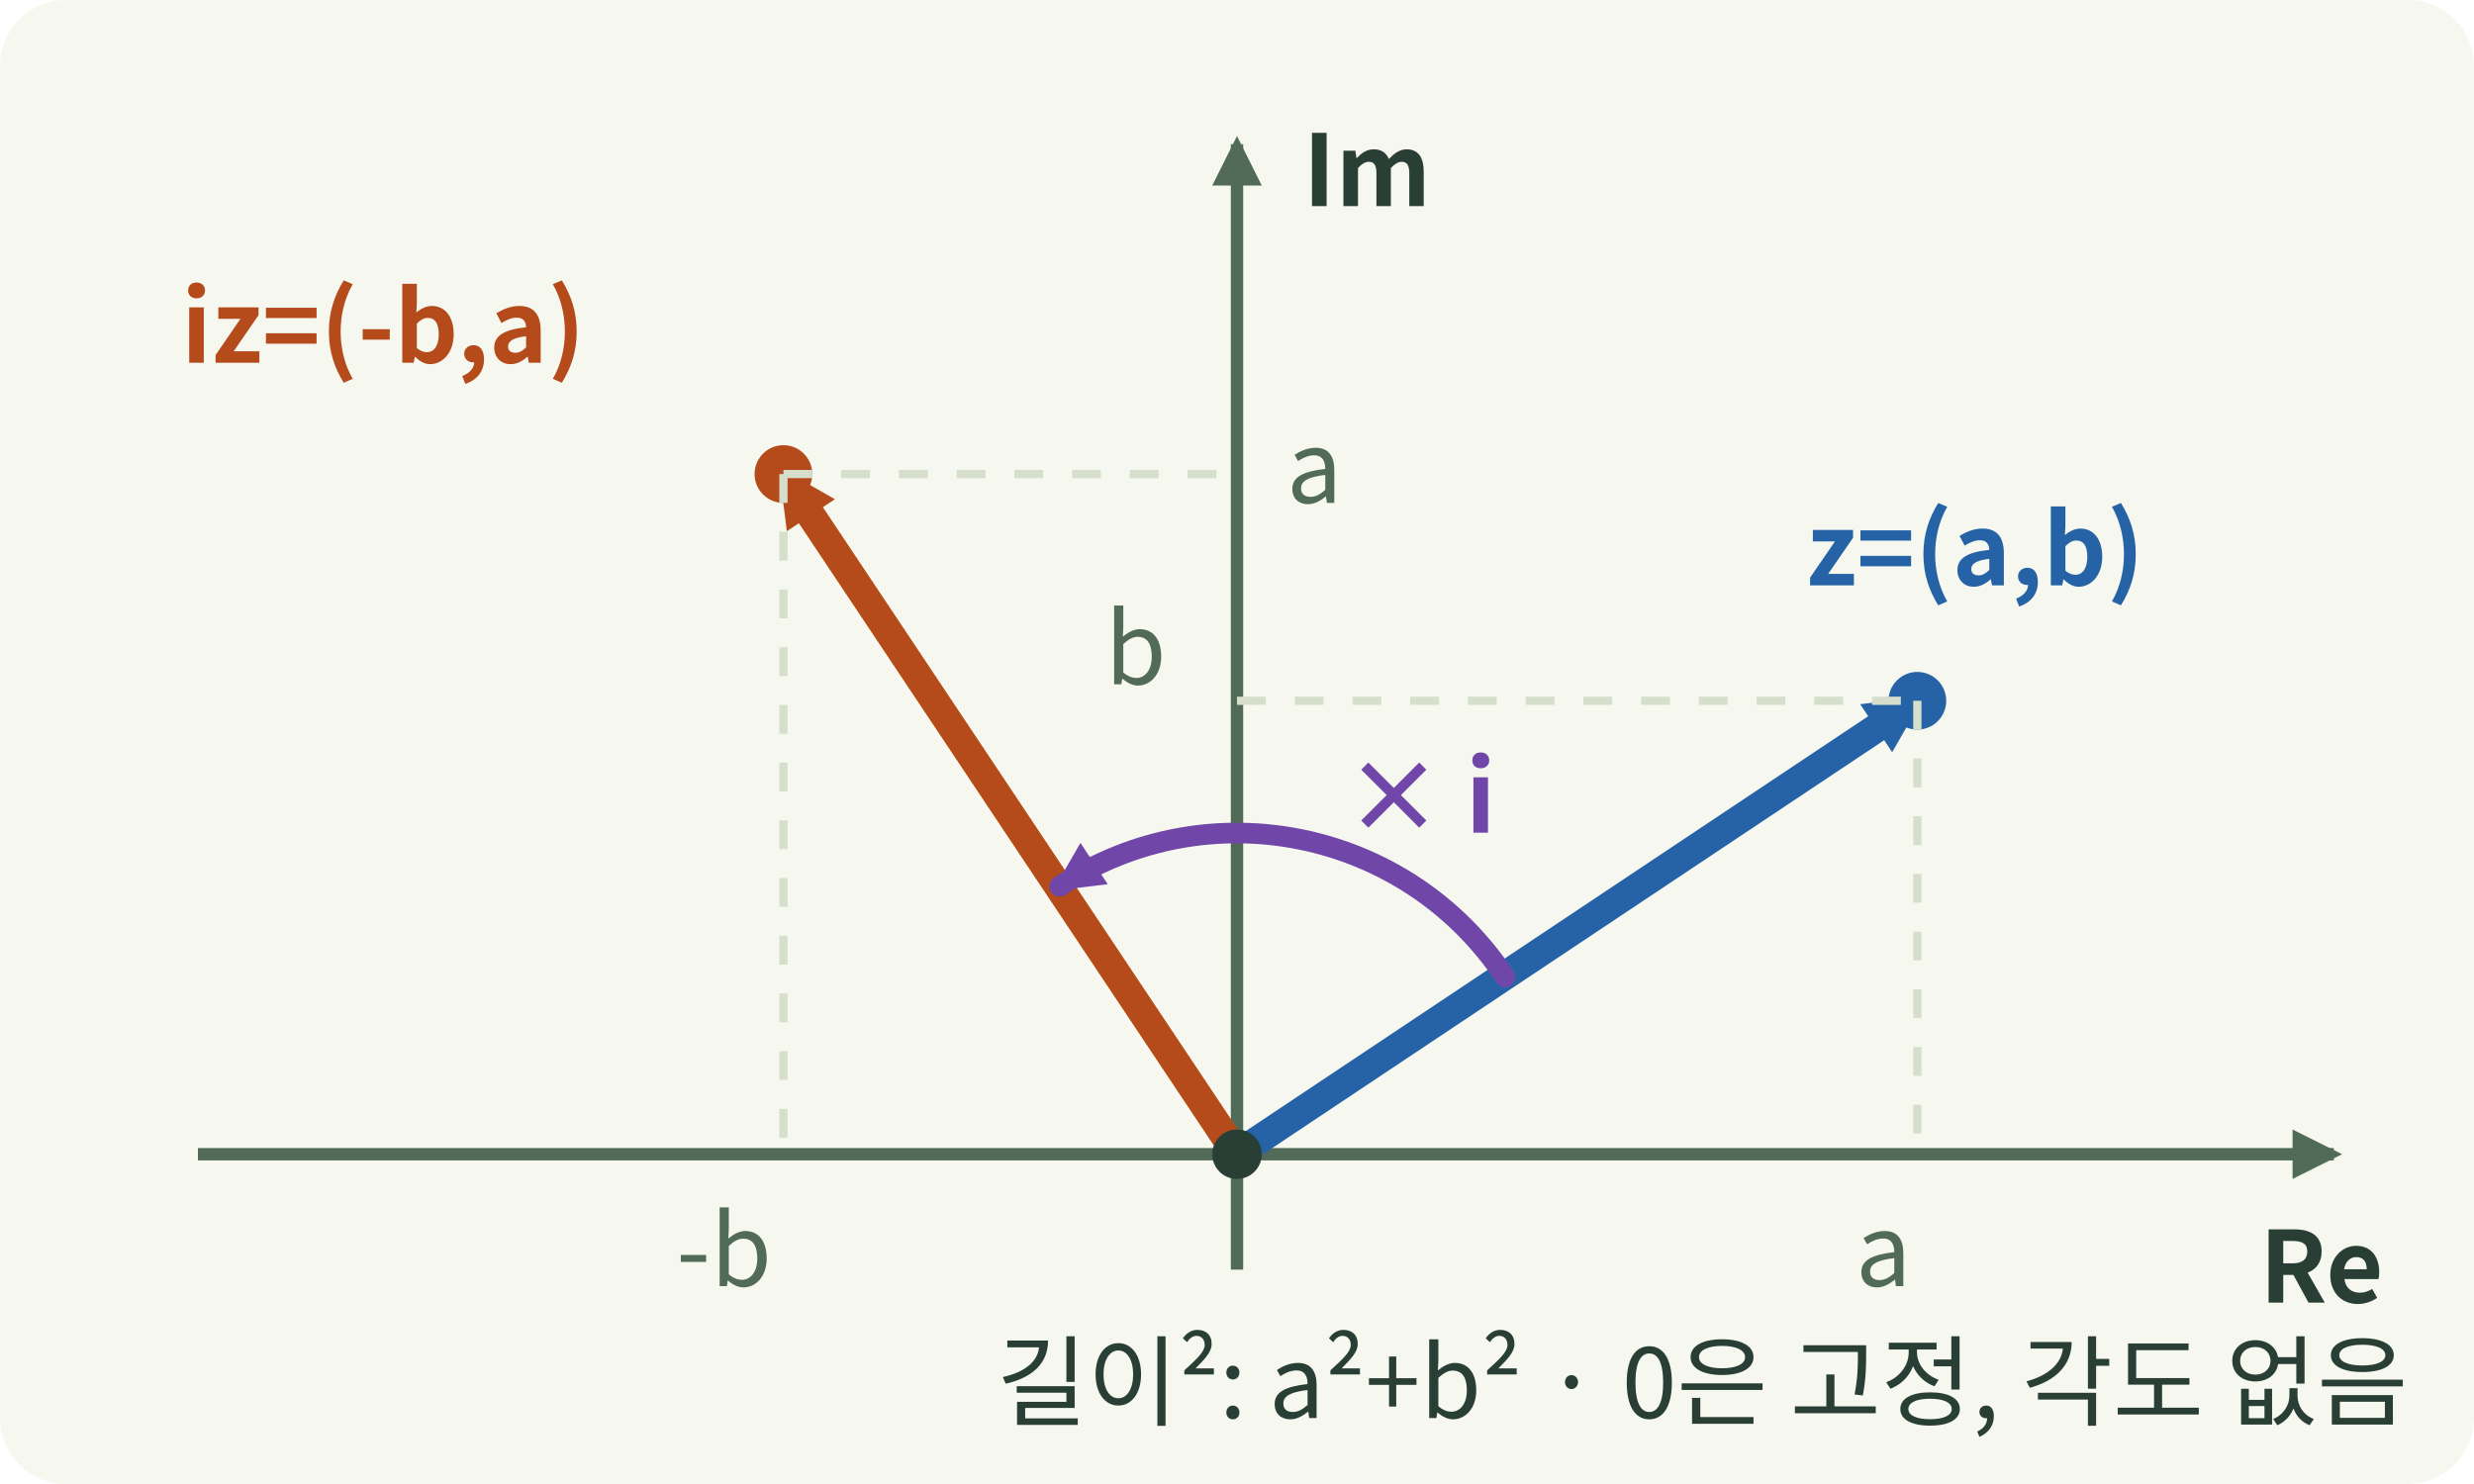
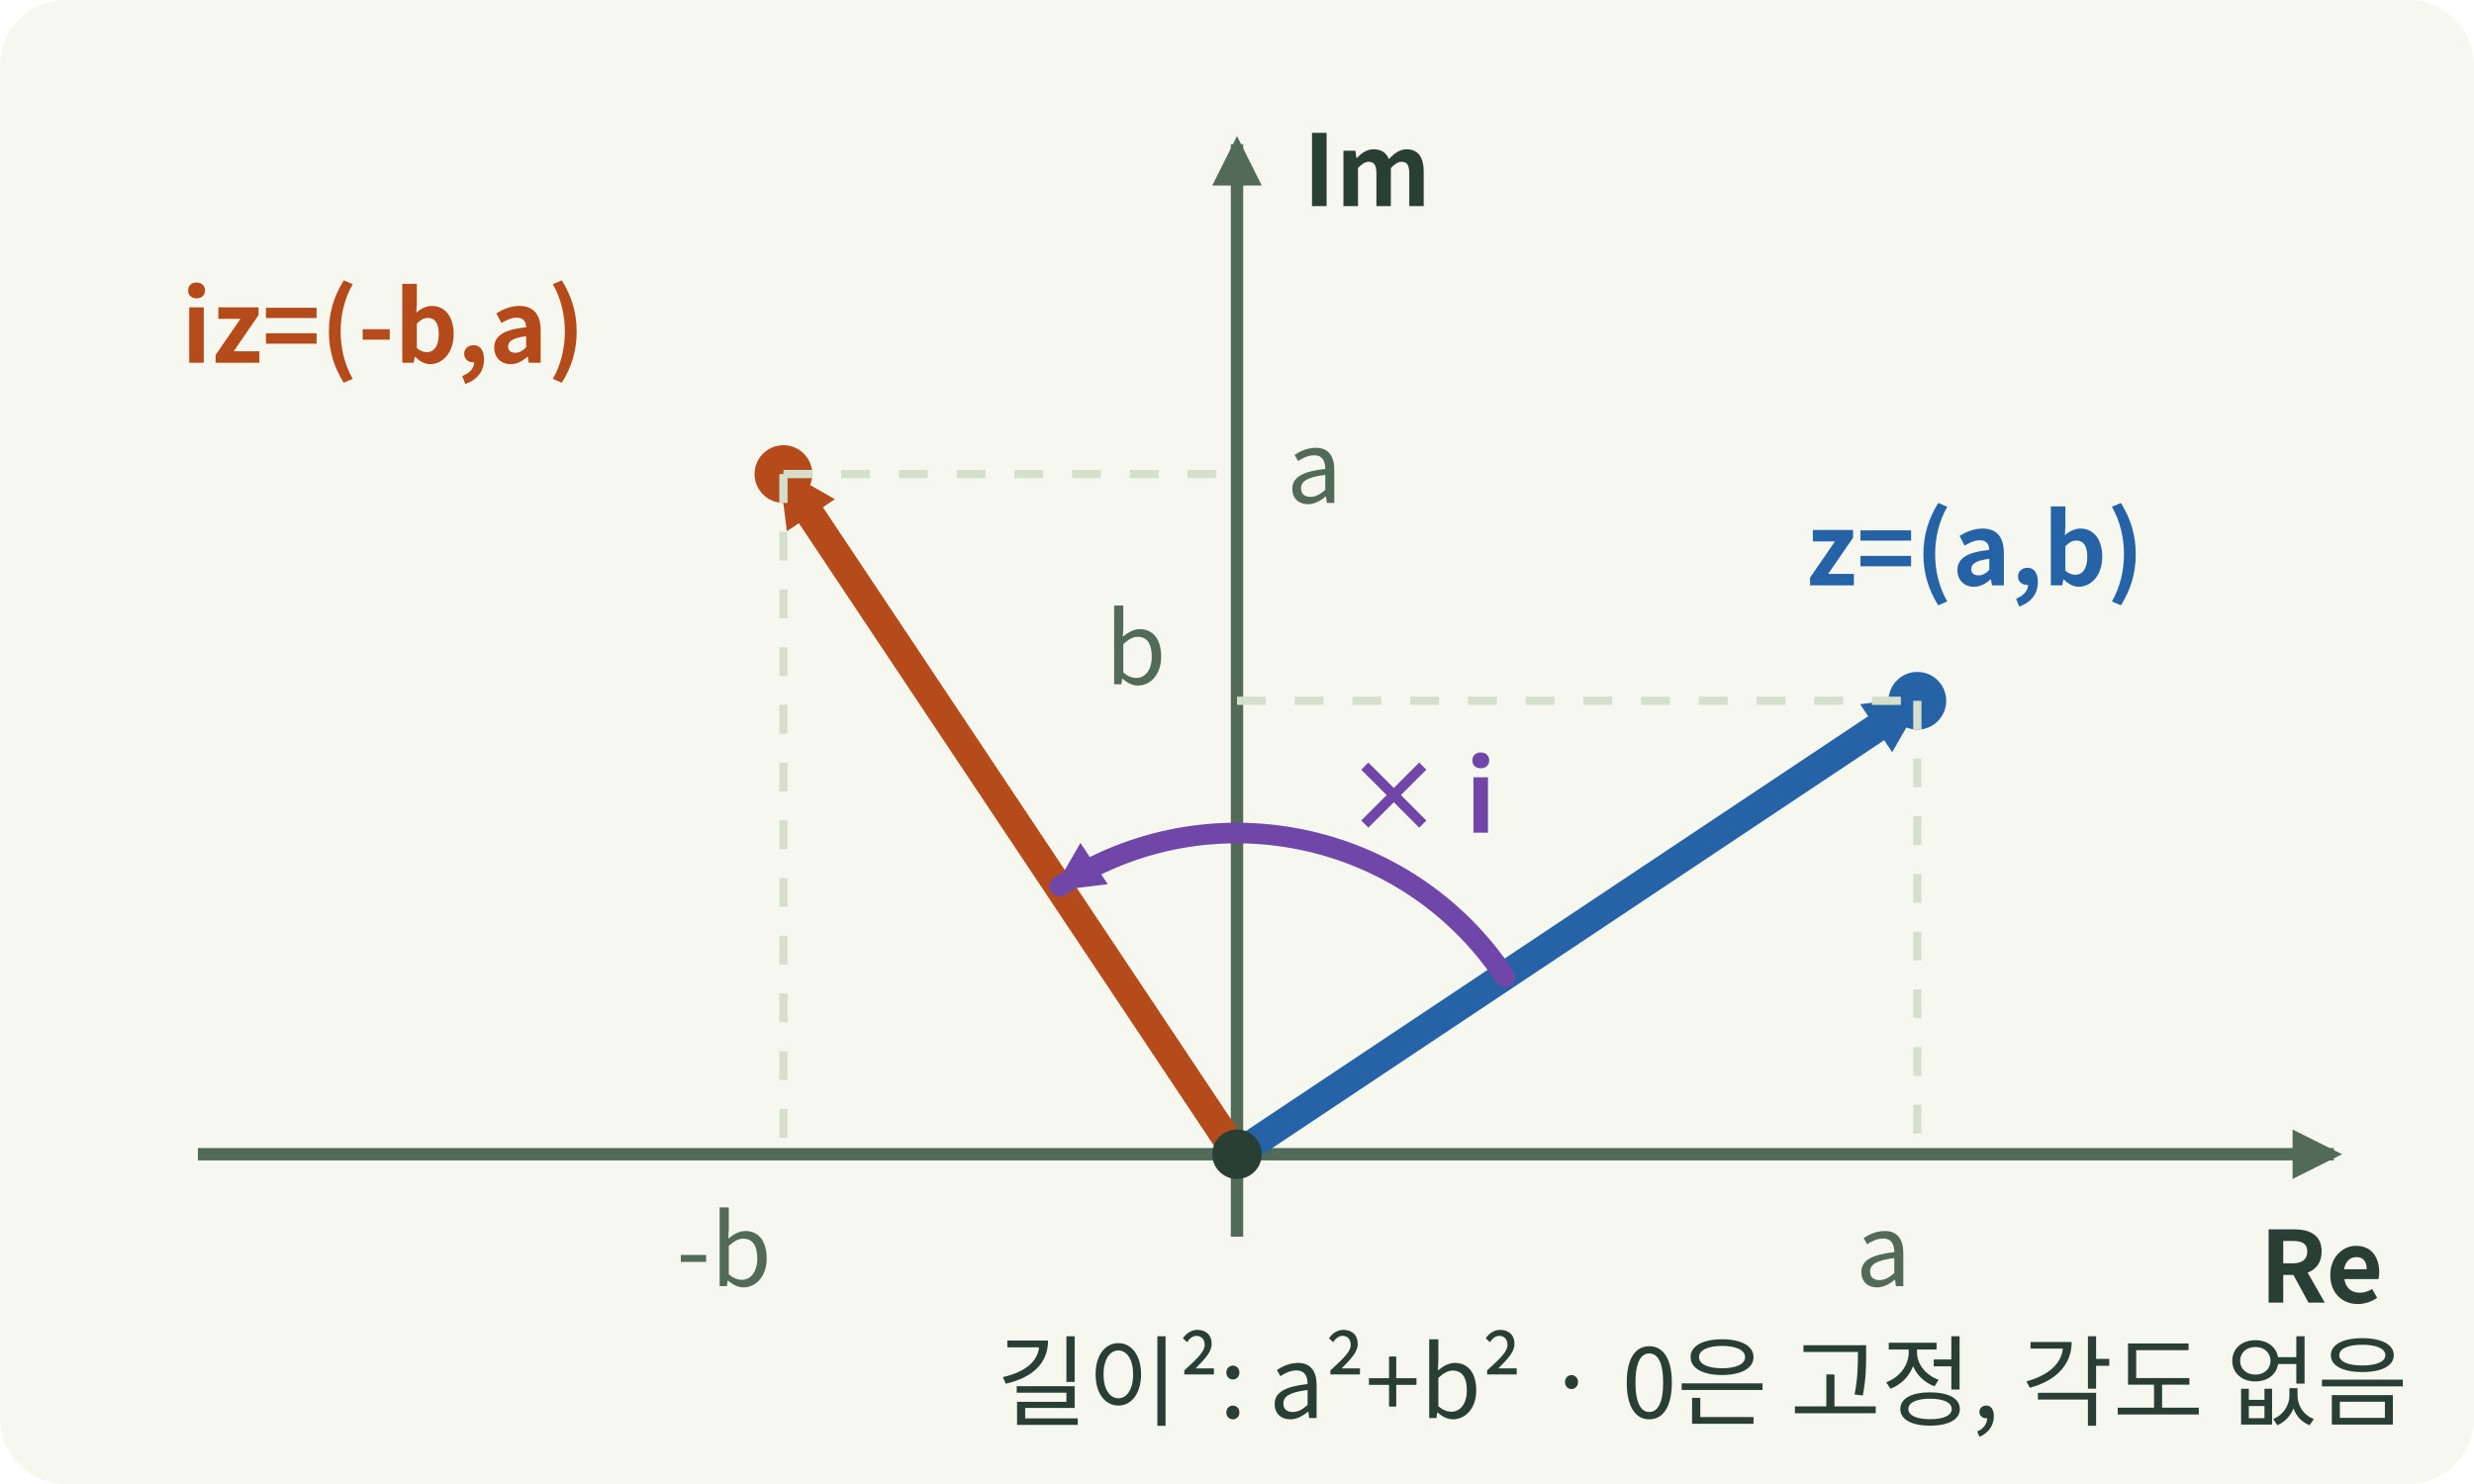
<svg xmlns="http://www.w3.org/2000/svg" viewBox="0 0 600 360" role="img" aria-labelledby="title desc">
  <defs>
    <marker id="axis-arrow" markerUnits="userSpaceOnUse" markerWidth="12" markerHeight="12" refX="10" refY="6" orient="auto">
      <path d="M0 0L12 6L0 12Z" fill="#526b58" />
    </marker>
    <marker id="input-arrow" markerUnits="userSpaceOnUse" markerWidth="14" markerHeight="14" refX="12" refY="7" orient="auto">
      <path d="M0 0L14 7L0 14Z" fill="#2563a6" />
    </marker>
    <marker id="output-arrow" markerUnits="userSpaceOnUse" markerWidth="14" markerHeight="14" refX="12" refY="7" orient="auto">
      <path d="M0 0L14 7L0 14Z" fill="#b54a1b" />
    </marker>
    <marker id="turn-arrow" markerUnits="userSpaceOnUse" markerWidth="12" markerHeight="12" refX="10" refY="6" orient="auto">
      <path d="M0 0L12 6L0 12Z" fill="#7047a8" />
    </marker>
  </defs>
  <rect width="600" height="360" rx="16" fill="#f6f8f0" />
  <g id="axes" data-origin="300,280" data-scale="55">
    <line x1="48" y1="280" x2="566" y2="280" stroke="#526b58" stroke-width="3" marker-end="url(#axis-arrow)" />
-     <line x1="300" y1="308" x2="300" y2="35" stroke="#526b58" stroke-width="3" marker-end="url(#axis-arrow)" />
+     <line x1="300" y1="300" x2="300" y2="35" stroke="#526b58" stroke-width="3" marker-end="url(#axis-arrow)" />
    <text data-essential-label="" x="548" y="316" fill="#293f35" font-family="'Noto Sans CJK KR','Malgun Gothic',sans-serif" font-size="24" font-weight="700">Re</text>
    <text data-essential-label="" x="316" y="50" fill="#293f35" font-family="'Noto Sans CJK KR','Malgun Gothic',sans-serif" font-size="24" font-weight="700">Im</text>
  </g>
  <g id="input-vector" data-complex-point="a,b" data-map-input="a,b">
    <line data-x1="300" data-y1="280" data-x2="465" data-y2="170" x1="300" y1="280" x2="465" y2="170" stroke="#2563a6" stroke-width="7" stroke-linecap="round" marker-end="url(#input-arrow)" />
    <circle cx="465" cy="170" r="7" fill="#2563a6" />
    <text data-essential-label="" x="438" y="142" fill="#2563a6" font-family="'Noto Sans CJK KR','Malgun Gothic',sans-serif" font-size="24" font-weight="700">z=(a,b)</text>
  </g>
  <g id="output-vector" data-complex-point="-b,a" data-map-output="-b,a">
    <line data-x1="300" data-y1="280" data-x2="190" data-y2="115" x1="300" y1="280" x2="190" y2="115" stroke="#b54a1b" stroke-width="7" stroke-linecap="round" marker-end="url(#output-arrow)" />
    <circle cx="190" cy="115" r="7" fill="#b54a1b" />
    <text data-essential-label="" x="44" y="88" fill="#b54a1b" font-family="'Noto Sans CJK KR','Malgun Gothic',sans-serif" font-size="24" font-weight="700">iz=(-b,a)</text>
  </g>
  <g id="coordinate-guides" data-shared-scale="true">
    <path d="M465 170V280M300 170H465M190 115V280M190 115H300" fill="none" stroke="#d5dfcc" stroke-width="2" stroke-dasharray="7 7" />
    <text data-essential-label="" x="450" y="312" fill="#526b58" font-family="'Noto Sans CJK KR','Malgun Gothic',sans-serif" font-size="24">a</text>
    <text data-essential-label="" x="268" y="166" fill="#526b58" font-family="'Noto Sans CJK KR','Malgun Gothic',sans-serif" font-size="24">b</text>
    <text data-essential-label="" x="164" y="312" fill="#526b58" font-family="'Noto Sans CJK KR','Malgun Gothic',sans-serif" font-size="24">-b</text>
    <text data-essential-label="" x="312" y="122" fill="#526b58" font-family="'Noto Sans CJK KR','Malgun Gothic',sans-serif" font-size="24">a</text>
  </g>
  <g id="quarter-turn" data-turn="counterclockwise-quarter" data-angle-domain="nonzero-mod-360">
    <path d="M365 237A78 78 0 0 0 257 215" fill="none" stroke="#7047a8" stroke-width="5" stroke-linecap="round" marker-end="url(#turn-arrow)" />
    <text data-essential-label="" x="326" y="202" fill="#7047a8" font-family="'Noto Sans CJK KR','Malgun Gothic',sans-serif" font-size="24" font-weight="700">× i</text>
  </g>
  <g id="length-and-zero" data-input-squared-length="a^2+b^2" data-output-squared-length="a^2+b^2" data-zero-fixed="true" data-zero-angle="undefined">
    <circle cx="300" cy="280" r="6" fill="#293f35" />
    <text data-essential-label="" x="584" y="344" text-anchor="end" fill="#293f35" font-family="'Noto Sans CJK KR','Malgun Gothic',sans-serif" font-size="24">길이²: a²+b² · 0은 고정, 각도 없음</text>
  </g>
</svg>
